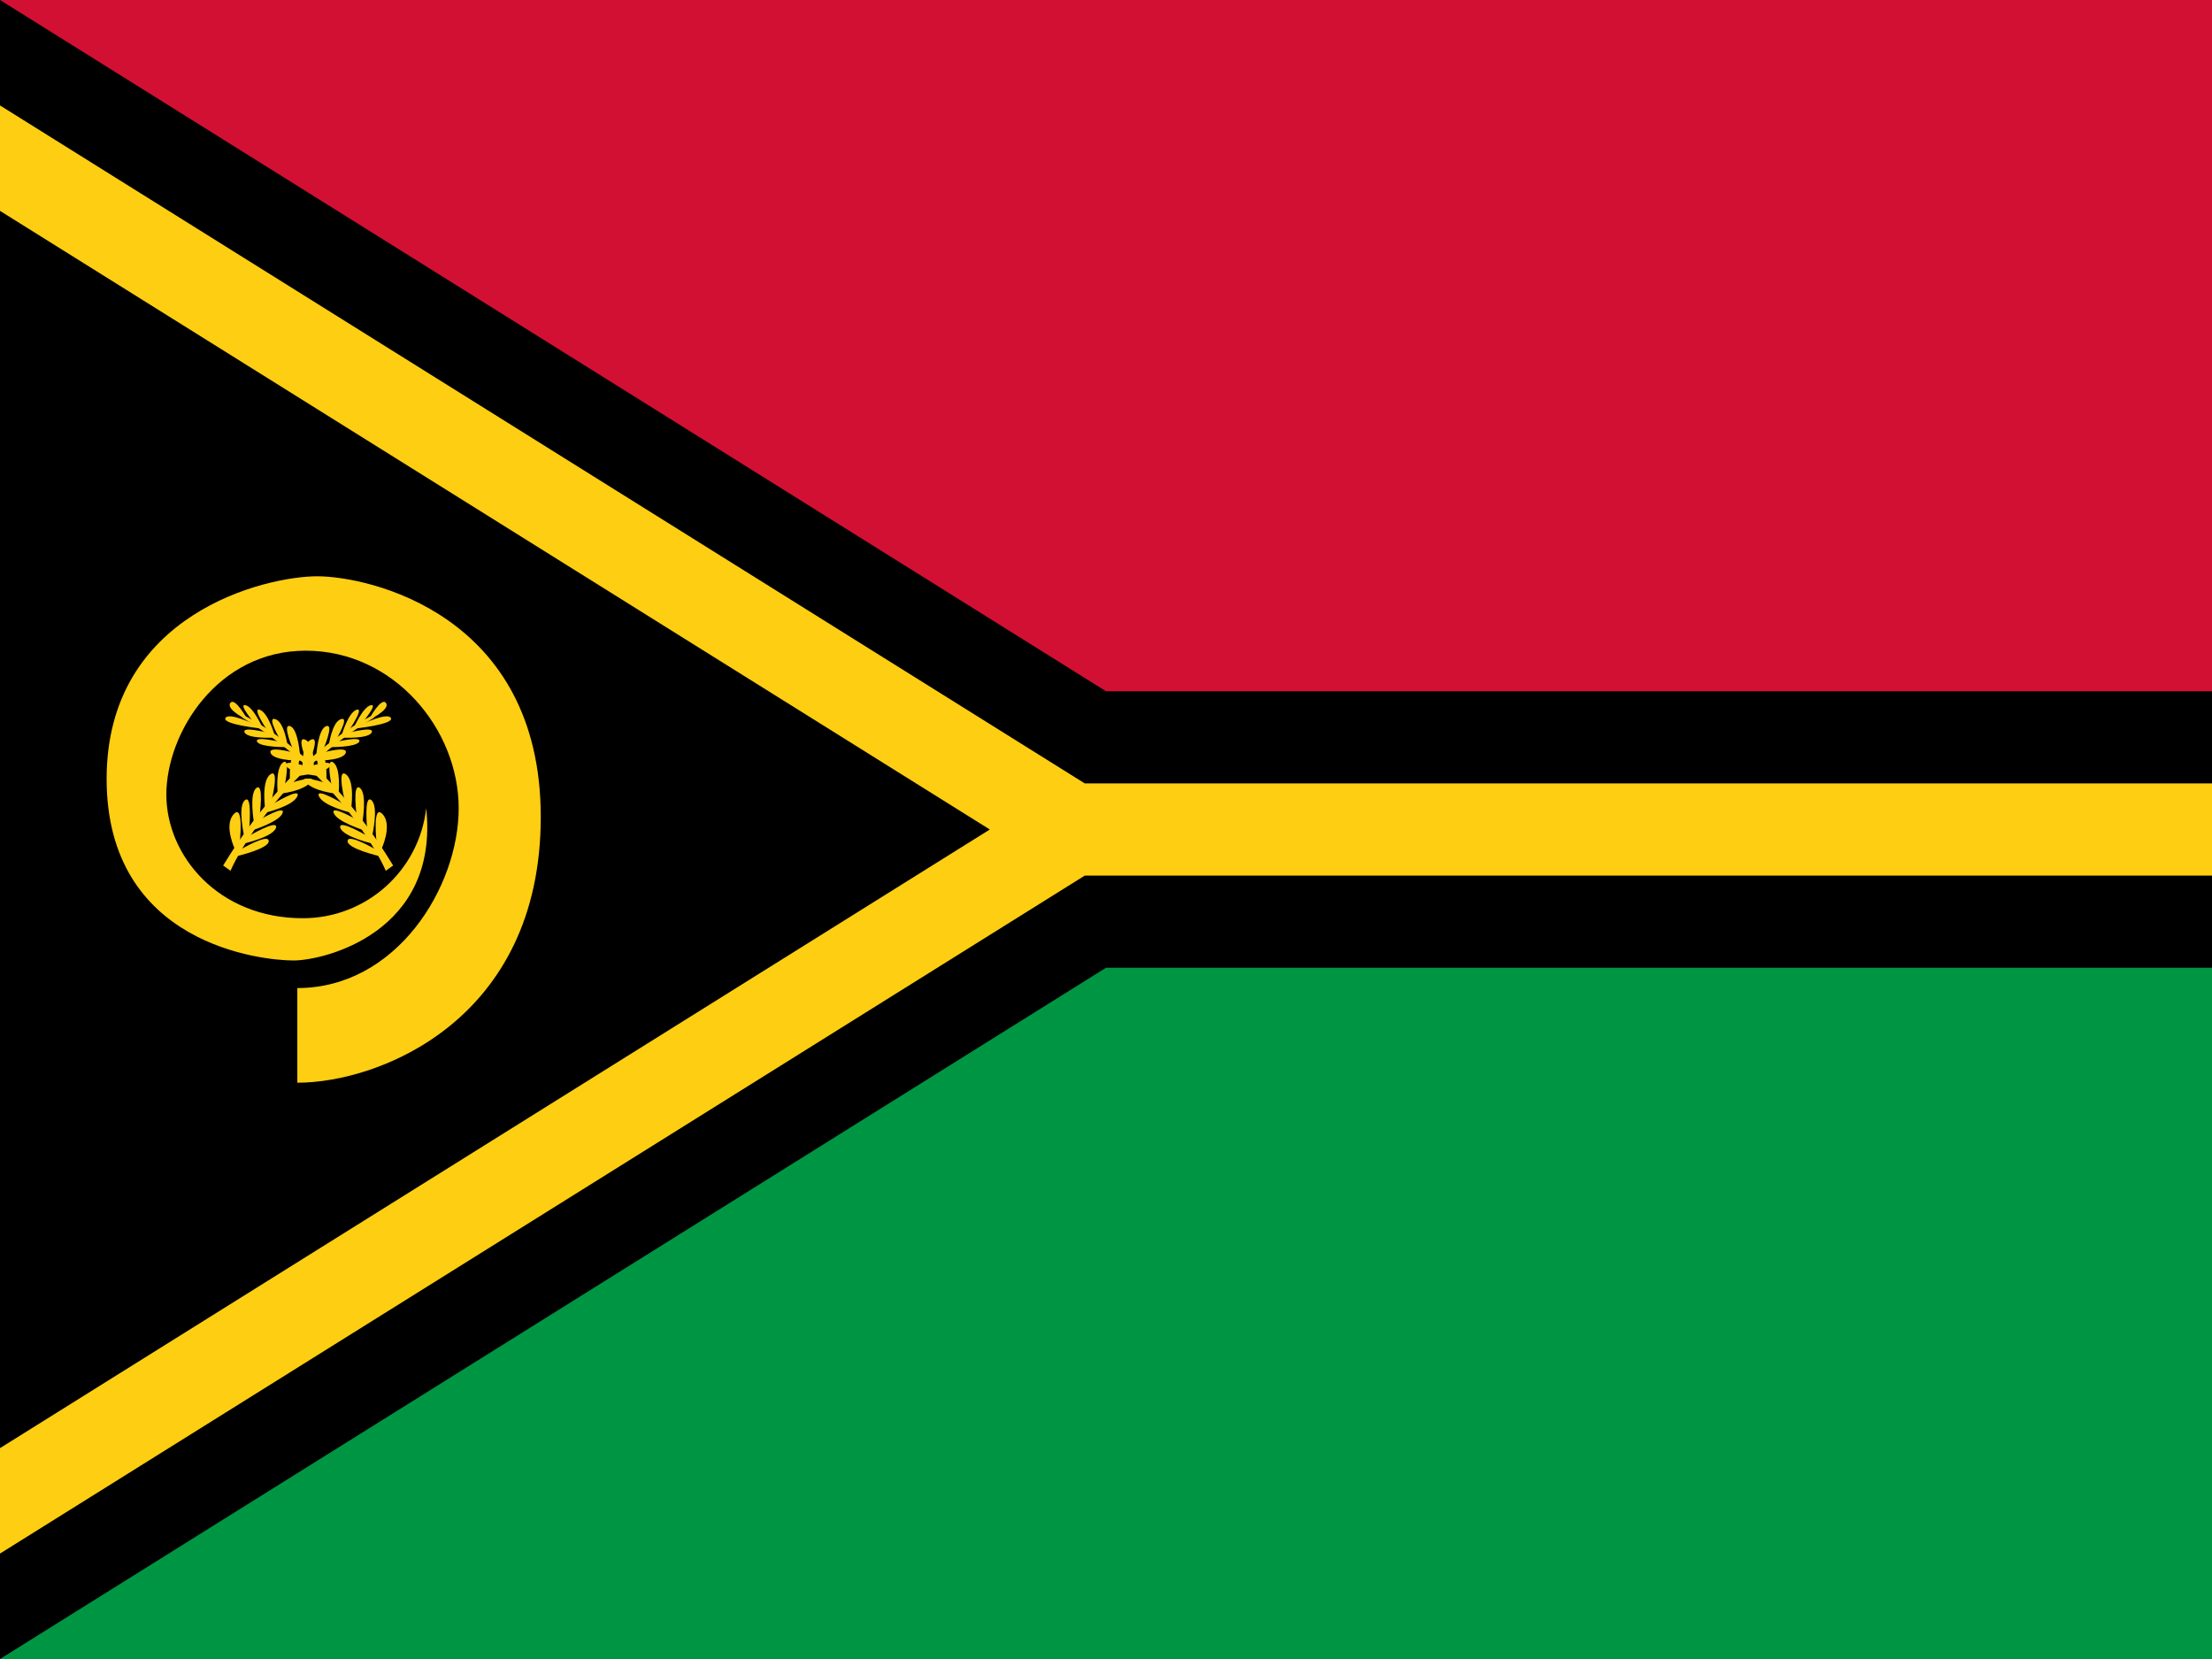
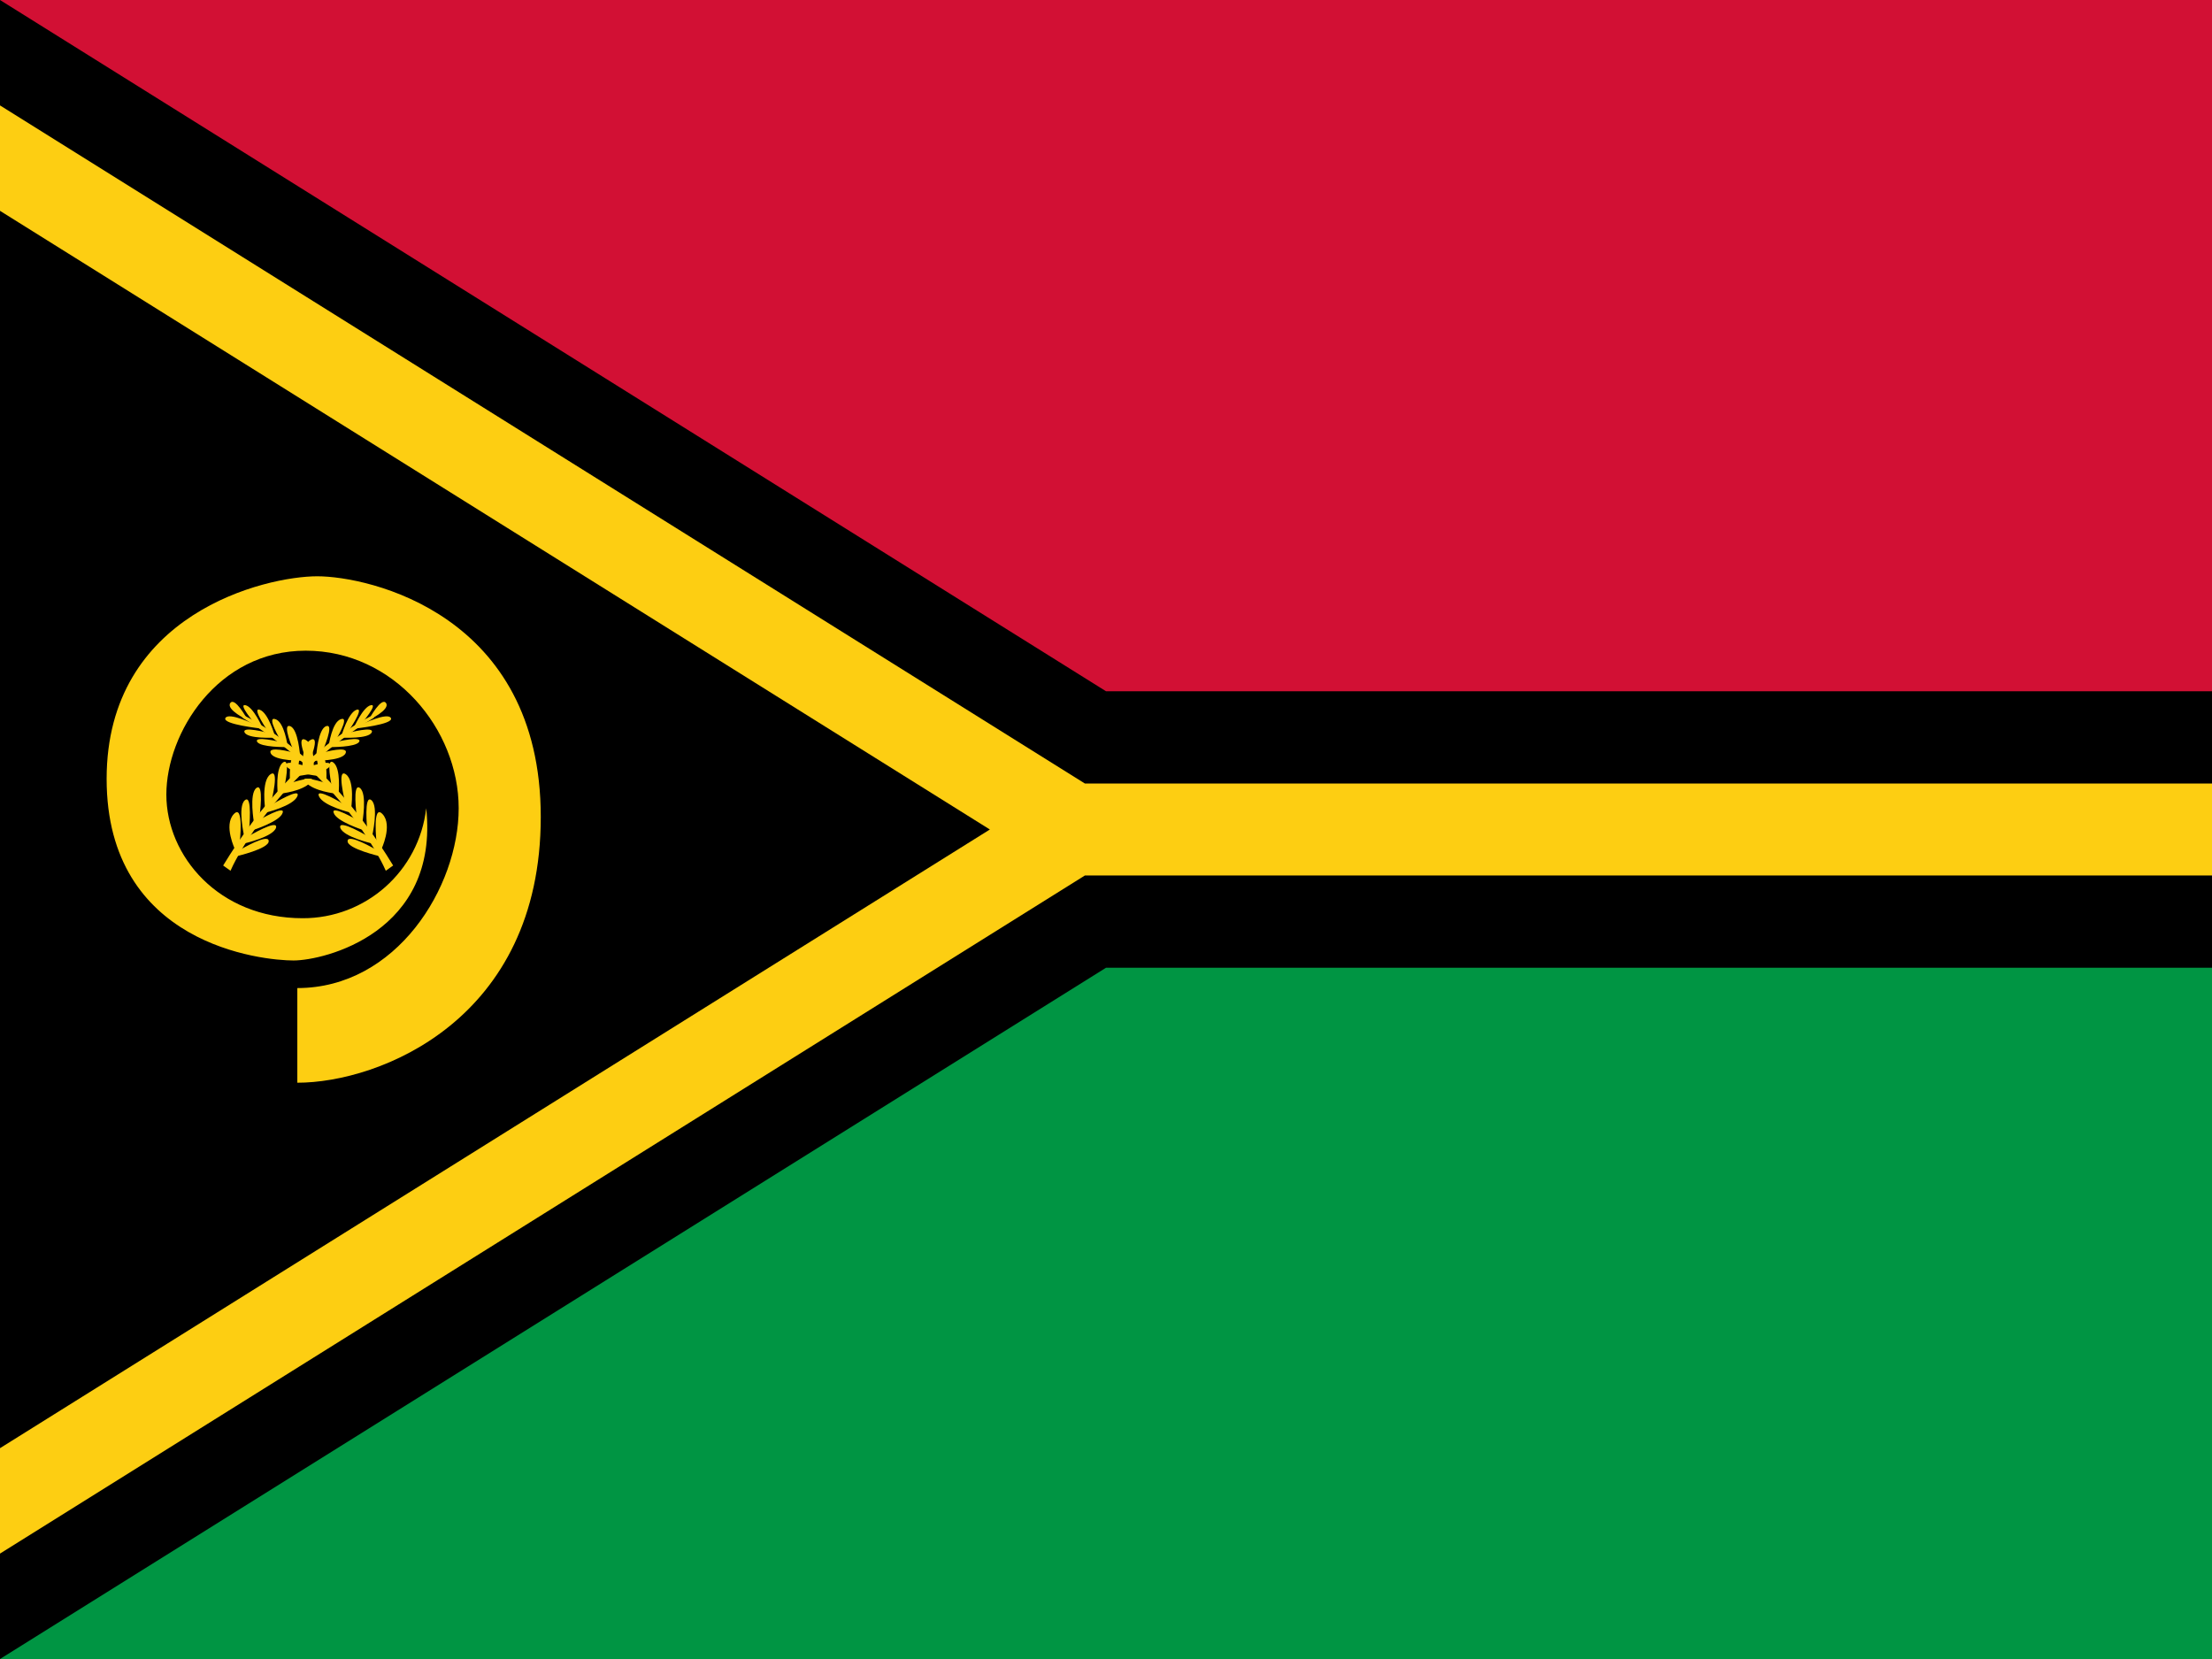
<svg xmlns="http://www.w3.org/2000/svg" xmlns:xlink="http://www.w3.org/1999/xlink" viewBox="0 0 640 480">
  <path d="M0 0h640v480H0z" />
  <path fill="#d21034" d="M0 0h640v200H320z" />
  <path fill="#009543" d="M0 480h640V280H320z" />
-   <path fill="#fdce12" d="m0 30.506 313.858 196.161H640v26.667H313.858L0 449.494v-30.505L286.382 240 0 61.011z" />
+   <path fill="#fdce12" d="m0 30.5 313.9 196.2H640v26.6H313.9L0 449.5V419l286.4-179L0 61z" />
  <g fill="#fdce12" transform="translate(-22)scale(1.01053)">
    <path d="M106.9 283v27c23.5 0 69.7-18 69.7-76.1s-49.3-68.9-64-68.9-60.3 10.6-60.3 58c0 47.6 44.7 52 53.5 52s41.8-8 38-43.6a35.5 35.5 0 0 1-35.4 31.5c-24 0-39-17.8-39-35.4s14.6-41.2 39.9-41.2 43.8 22.5 43.8 45.1-17.8 51.5-46.2 51.5z" />
    <g id="a">
      <path stroke="#fdce12" stroke-width=".8" d="m86.2 247.7 1.4 1s11.2-25.5 41.1-43.6c-3.8 2-23.8 12-42.5 42.6z" />
      <path d="M89.1 243.3s-3.4-7-.4-10.2 1.7 8.3 1.7 8.3l1.3-1.9s-2-8.6.2-10.4 1.2 8.3 1.2 8.3l1.4-1.8s-1.5-8.4.7-10 .9 8 .9 8l1.6-2s-1.2-8 1.5-9.9.3 7.6.3 7.6l1.8-2s-.8-7.3 1.5-9c2.3-1.6.4 7 .4 7l1.6-1.8s-.5-6.8 1.7-8.4.2 6.5.2 6.5l1.7-1.6s-.4-6.9 2.4-8.2-.5 6.4-.5 6.4l2-1.6s.5-8 2.9-8.7c2.4-.8-1 7-1 7l1.7-1.4s.9-6.8 3.5-7.6c2.7-.9-1.6 6.2-1.6 6.2l1.7-1.3s1.9-6.8 4.4-7.6c2.4-.7-2.6 6.5-2.6 6.5l1.7-1.2s2.7-6.2 5-6.6c2.1-.4-2.6 5.1-2.6 5.1l2.1-1.2s3.5-6.4 4.8-4.5-5 4.9-5 4.9l-2 1.2s7.5-3.6 8.4-1.8-10.3 3-10.3 3l-1.8 1.2s7.5-2 6.6-.1-8.4 1.5-8.4 1.5l-1.7 1.2s7.5-1.8 6.5 0c-1 1.6-8.3 1.5-8.3 1.5l-1.8 1.5s7.3-2 6.2.3-9.4 2.1-9.4 2.1l-2 2s7.7-2.7 7-.6c-.6 2-9.4 3-9.4 3l-2 2s8.3-2.7 5.8-.2c-2.4 2.6-8.5 3.2-8.5 3.2l-2.3 3s8.2-5 7-2.2-9.2 4.7-9.2 4.7l-1.6 2s7.4-4.3 6.6-2c-.7 2.5-8.6 5-8.6 5l-1.3 1.8s8.7-5.2 8-2.5c-.8 2.6-9.1 4.5-9.1 4.5l-1 1.7s8-4.7 8-2.4c.2 2.2-9.4 4.4-9.4 4.4z" />
    </g>
    <use xlink:href="#a" width="100%" height="100%" transform="matrix(-1 0 0 1 220 0)" />
  </g>
</svg>
